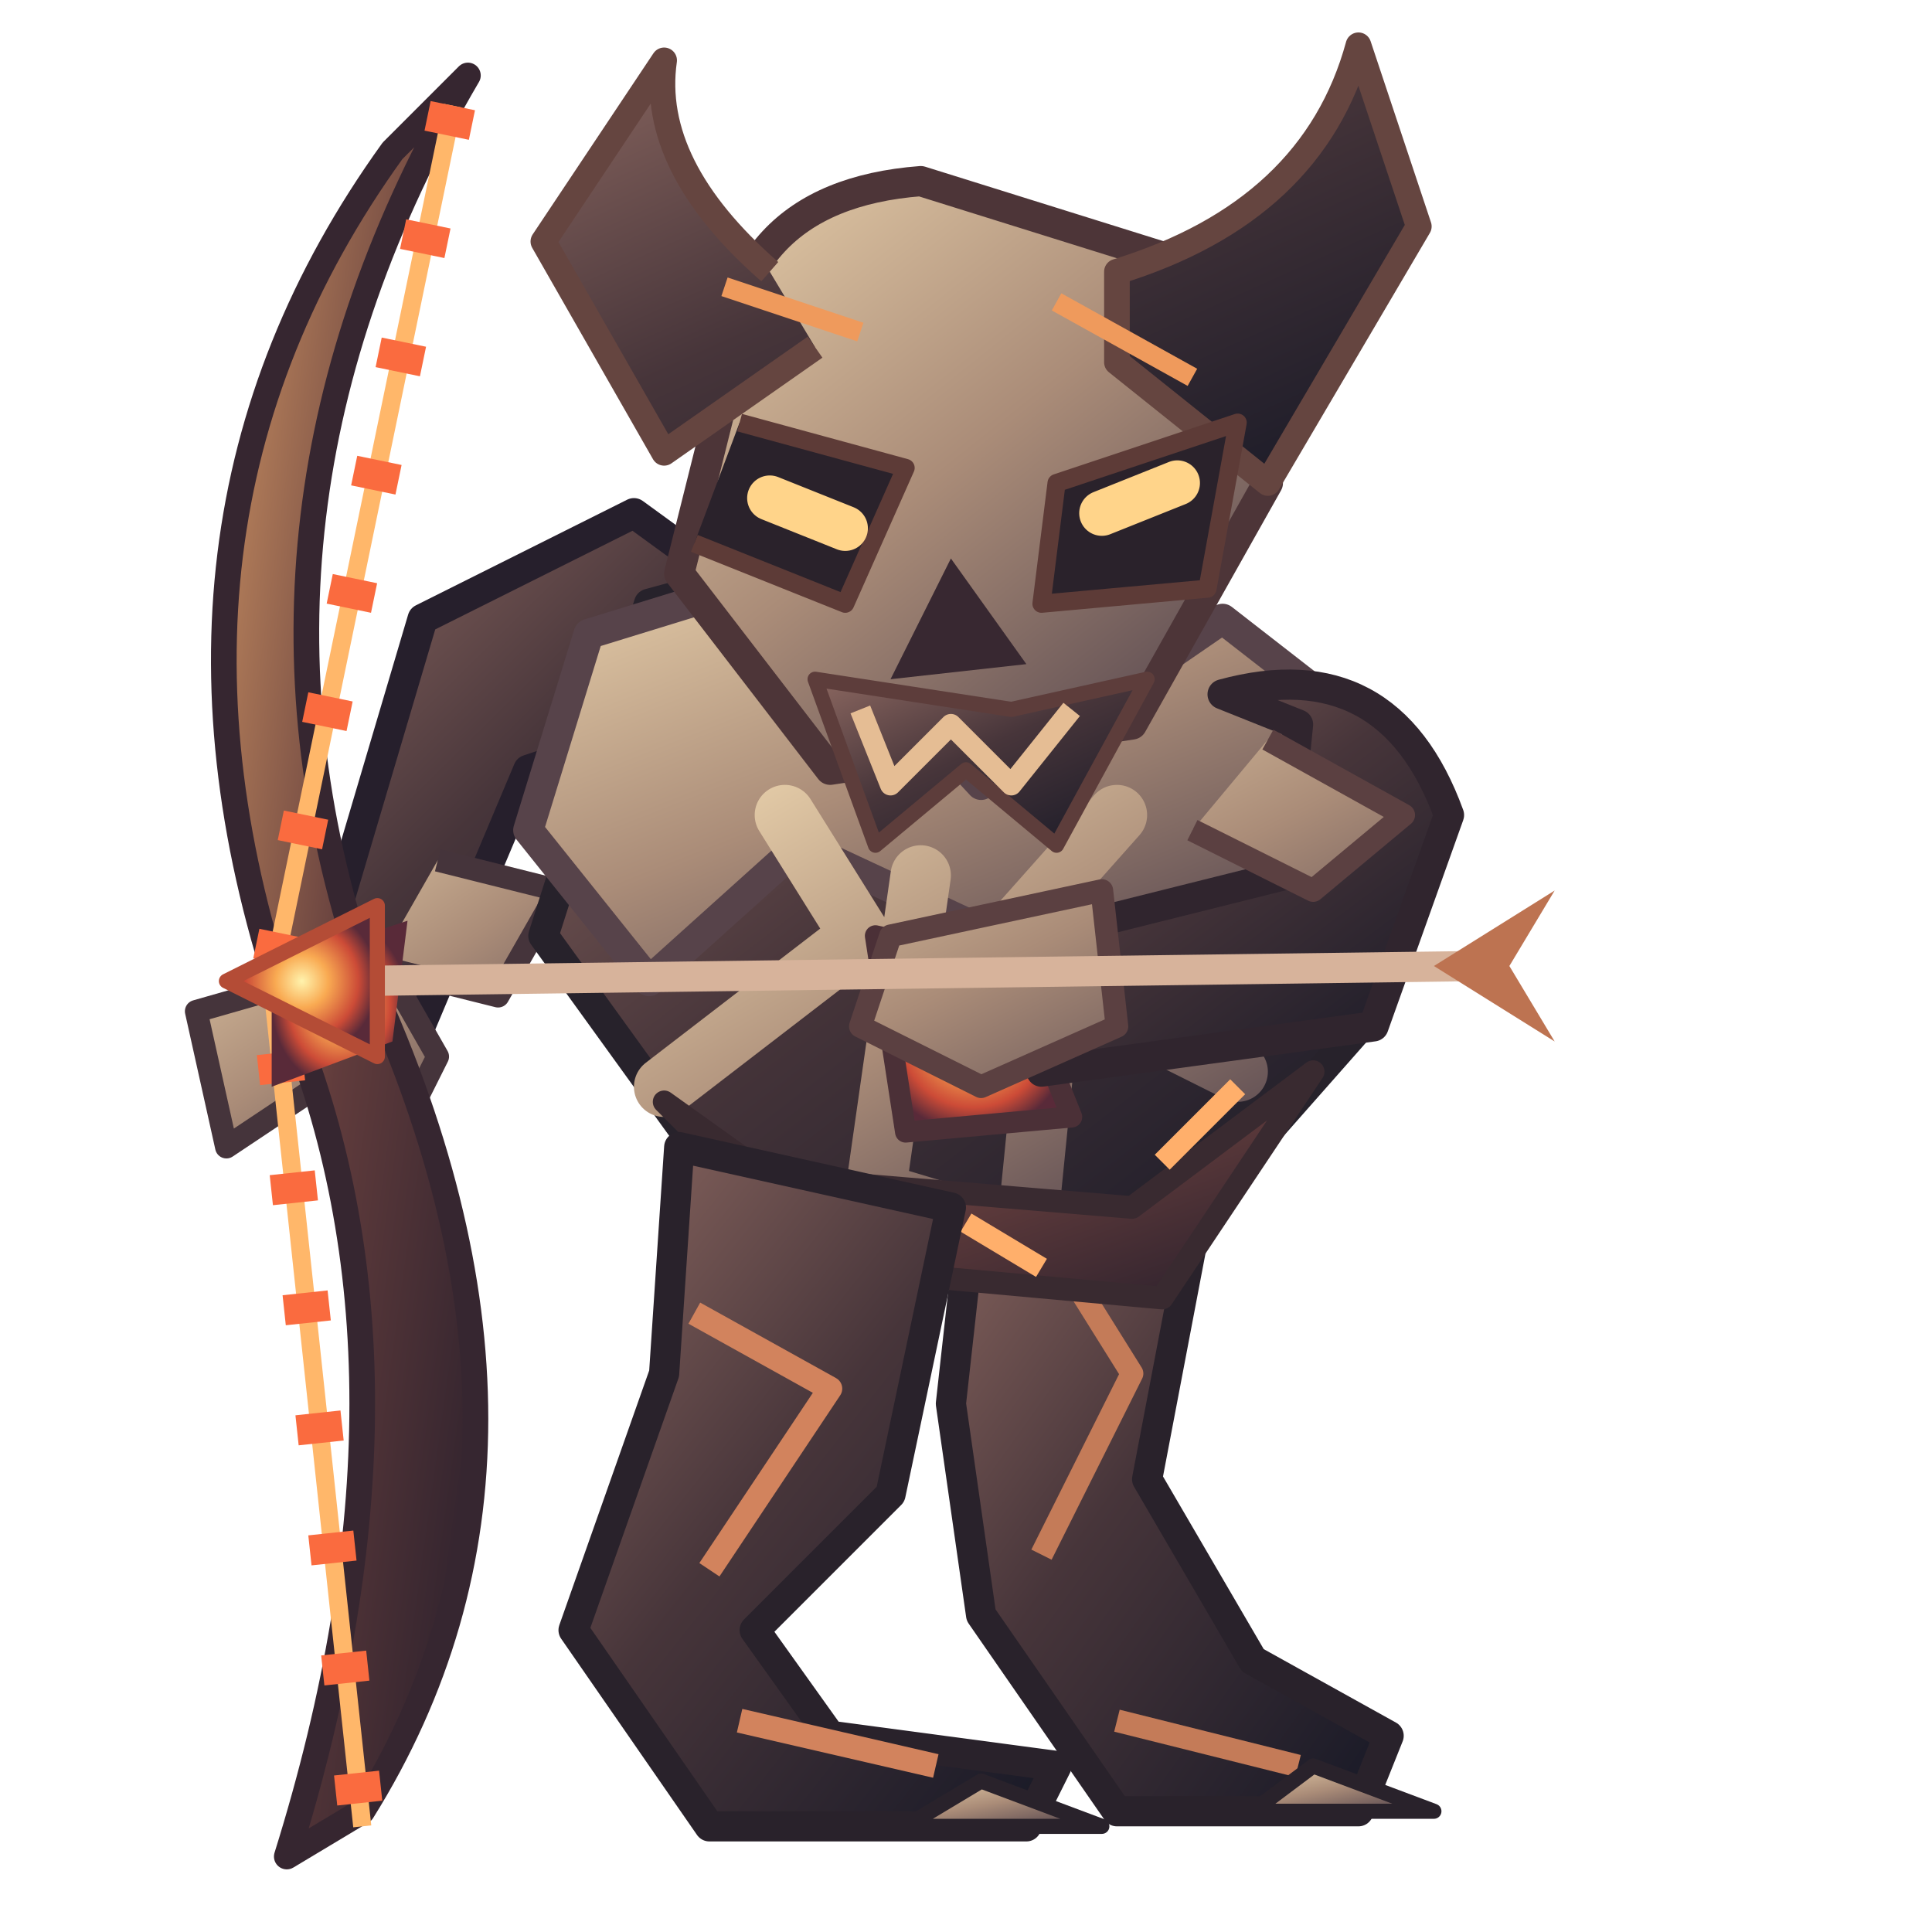
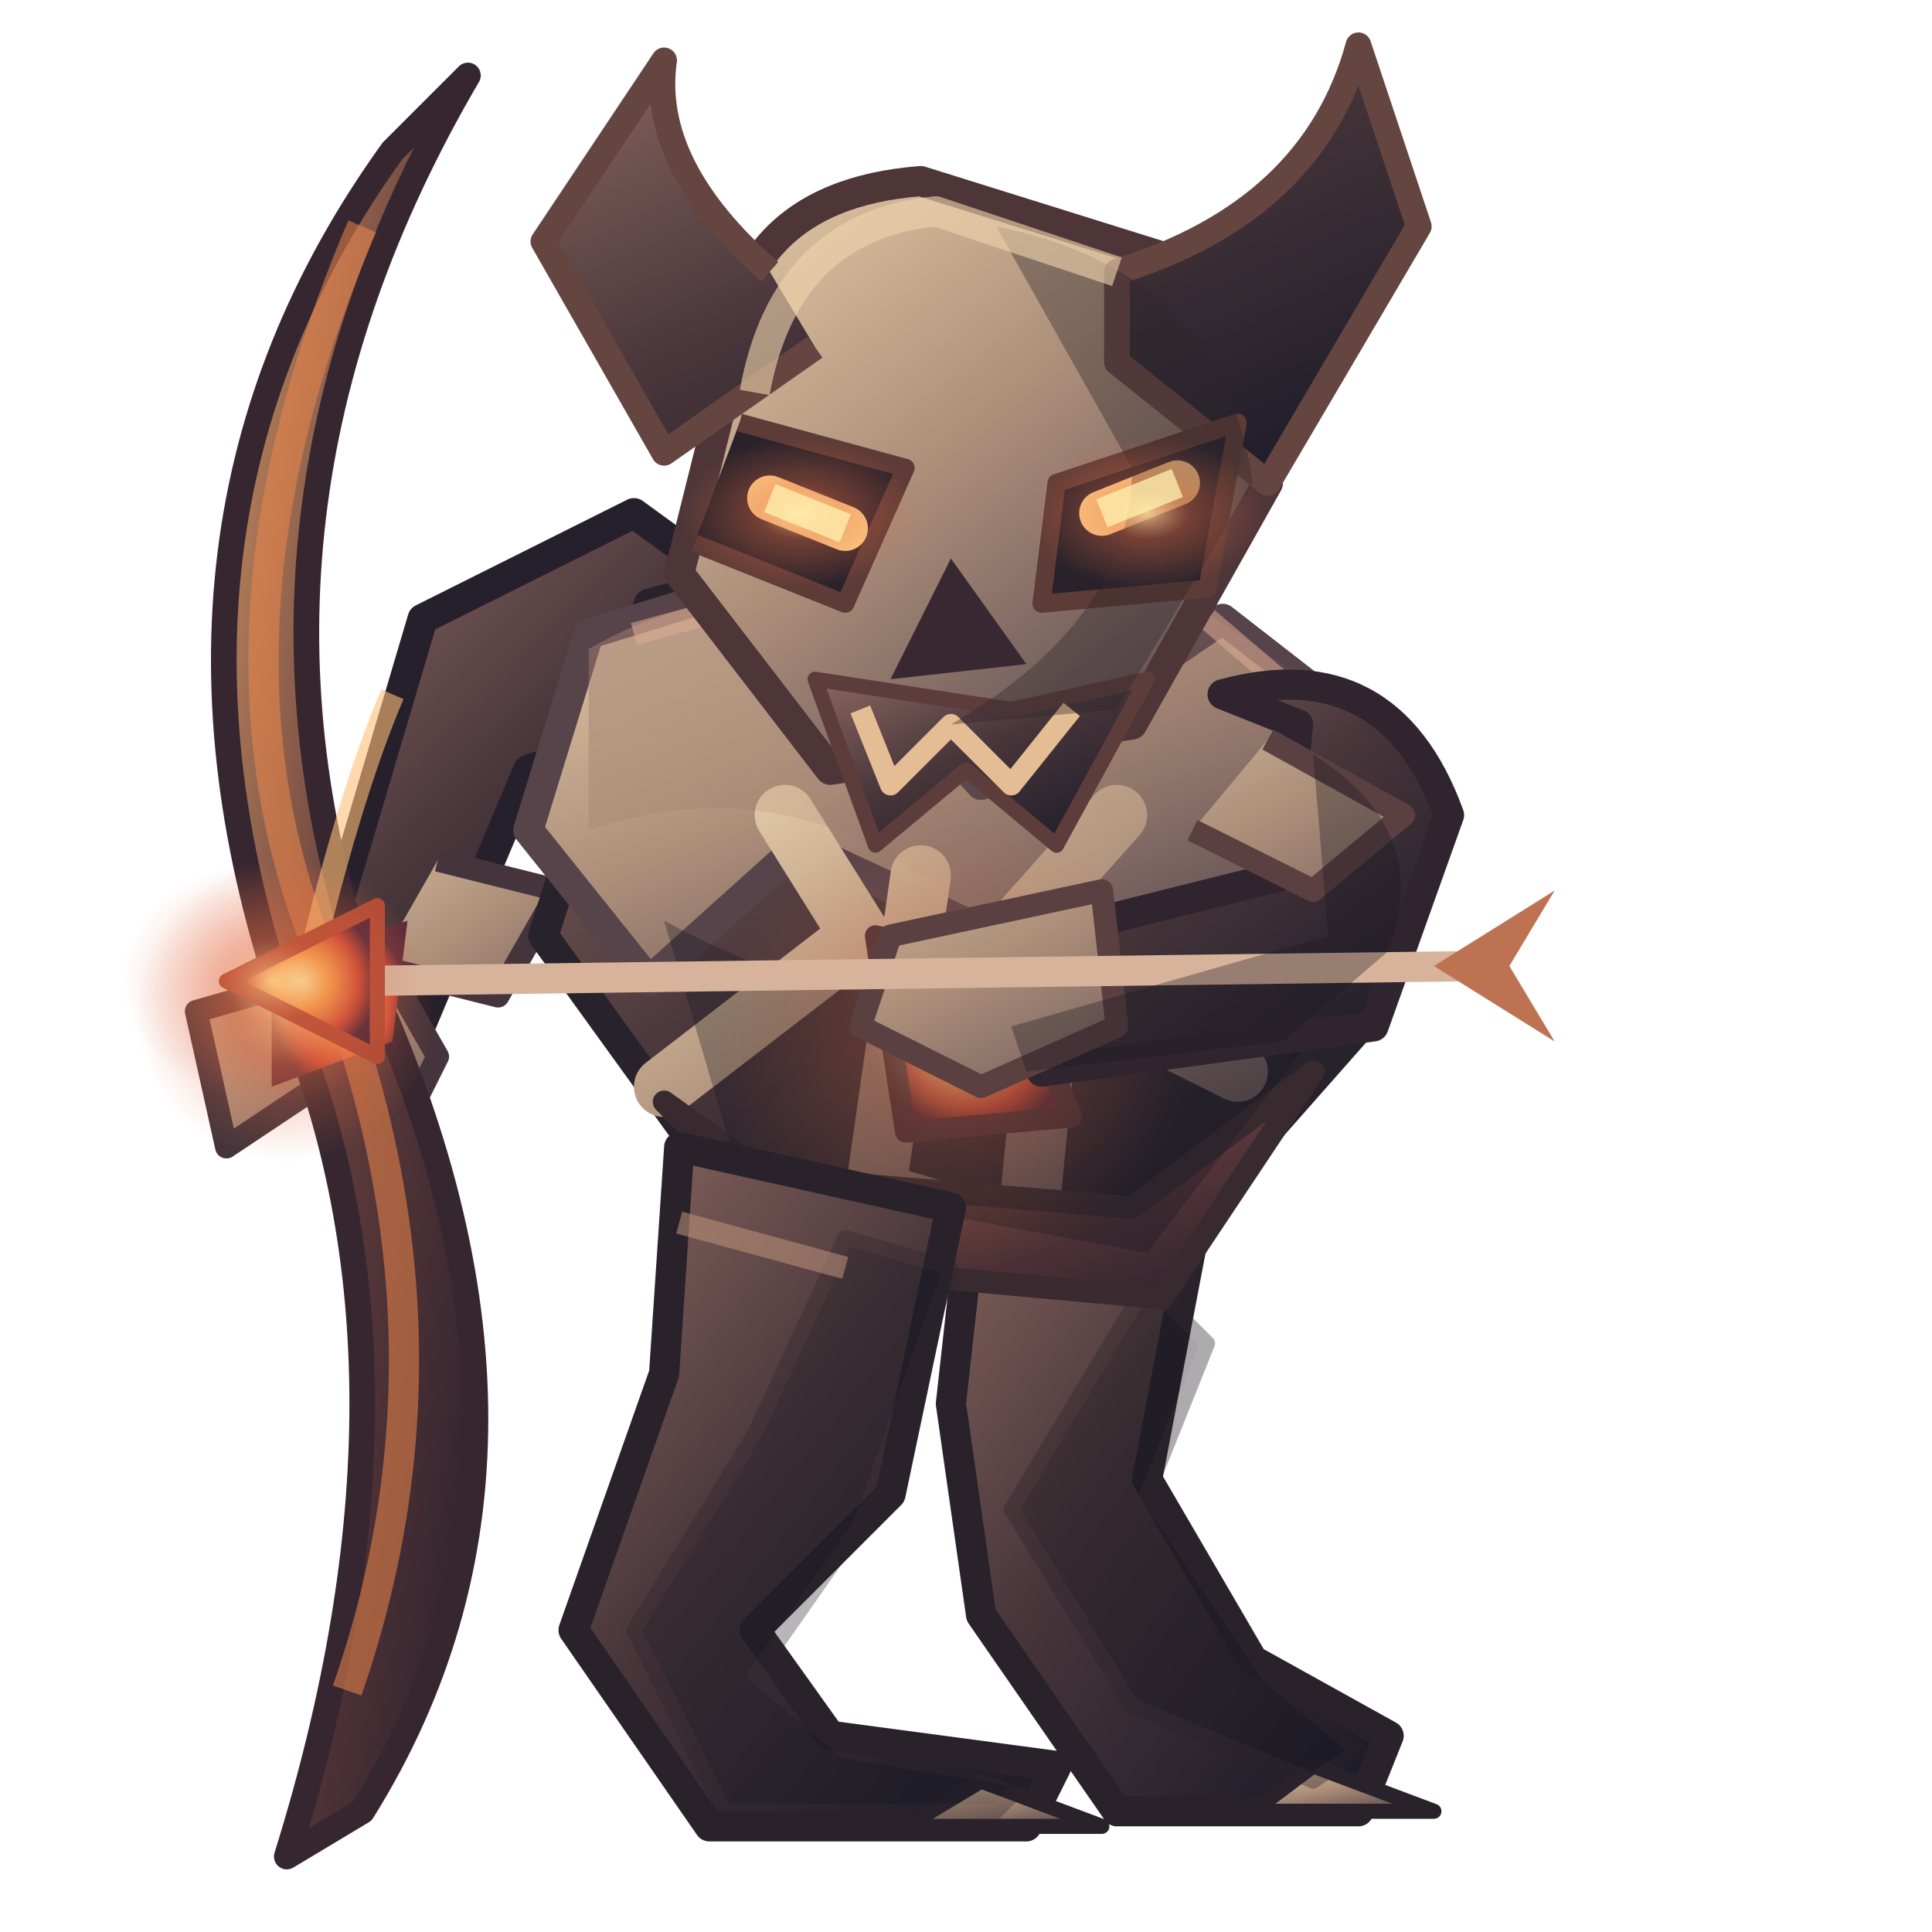
<svg xmlns="http://www.w3.org/2000/svg" viewBox="0 0 128 128">
  <defs>
    <linearGradient id="char" x2=".9" y2="1">
      <stop stop-color="#8b6760" />
      <stop offset=".48" stop-color="#47353a" />
      <stop offset="1" stop-color="#1b1b28" />
    </linearGradient>
    <linearGradient id="bone" x2=".8" y2="1">
      <stop stop-color="#e7cfaa" />
      <stop offset=".52" stop-color="#aa8c78" />
      <stop offset="1" stop-color="#594950" />
    </linearGradient>
    <linearGradient id="bow" x2="1" y2="1">
      <stop stop-color="#d39765" />
      <stop offset=".5" stop-color="#613c3c" />
      <stop offset="1" stop-color="#271e2b" />
    </linearGradient>
    <radialGradient id="fire">
      <stop stop-color="#fff3ad" />
      <stop offset=".35" stop-color="#f9aa52" />
      <stop offset=".75" stop-color="#cc4b37" />
      <stop offset="1" stop-color="#592a39" />
    </radialGradient>
+     <linearGradient id="char-light" x2=".7" y2="1">
+       <stop stop-color="#a58275" stop-opacity=".8" />
+       <stop offset=".6" stop-color="#906b63" stop-opacity=".2" />
+       <stop offset="1" stop-color="#906b63" stop-opacity="0" />
+     </linearGradient>
+     <radialGradient id="ember-halo">
+       <stop stop-color="#ffd89a" stop-opacity=".8" />
+       <stop offset=".35" stop-color="#e26b43" stop-opacity=".4" />
+       <stop offset="1" stop-color="#e26b43" stop-opacity="0" />
+     </radialGradient>
  </defs>
  <g data-part="rear-leg" data-pivot="71 77" data-motion="leg-right" stroke="#29222b" stroke-linejoin="round">
    <path d="M65 75 80 77 76 98 83 110 92 115 90 120H74l-9-13-2-14Z" fill="url(#char)" stroke-width="2" />
-     <path d="m70 83 5 8-6 12m5 11 12 3" fill="none" stroke="#c47b58" stroke-width="1.5" />
    <path d="m87 117 8 3H83Z" fill="url(#bone)" />
+     <path d="m76 85 4 4-4 10 8 12 6 5-3 2-12-5-8-13Z" fill="#14151e" opacity=".38" />
+     <path d="m66 79 8 2" fill="none" stroke="#bc957e" stroke-width="1.5" opacity=".55" />
  </g>
  <g data-part="bow-arm" data-pivot="48 49" data-motion="arm-right" stroke-linejoin="round">
    <path d="M47 47 35 51 27 70l-7-2 8-27 14-7 11 8Z" fill="url(#char)" stroke="#261f2c" stroke-width="2" />
    <path d="m29 57 8 2-4 7-8-2m-5 1-7 2 2 9 6-4 4 6 4-8-4-7Z" fill="url(#bone)" stroke="#45343b" stroke-width="1.5" />
    <path d="M19 67Q8 35 26 10L31 5Q14 34 24 64Q39 96 24 120l-5 3Q29 91 19 67Z" fill="url(#bow)" stroke="#362630" stroke-width="1.7" />
-     <path d="m30 7-12 58 6 56" fill="none" stroke="#ffb76a" stroke-width="1.2" />
-     <path d="m30 7-12 58 6 56" fill="none" stroke="#fa6b3f" stroke-width="3" stroke-dasharray="2 6" />
    <path d="m18 64 9-3-1 8-8 3" fill="url(#fire)" />
+     <path d="M24 15Q12 43 22 65q9 24 1 47" fill="none" stroke="#ed864b" stroke-width="2" opacity=".55" />
+     <circle cx="19" cy="67" r="10" fill="url(#ember-halo)" />
+     <path d="M20 66q3-13 6-20" stroke="#ffbf77" stroke-width="1.6" fill="none" opacity=".6" />
  </g>
  <g data-part="torso" data-pivot="64 58" data-motion="static" stroke-linejoin="round">
    <path d="M43 40 54 37 82 42l9 25-15 17-27-4-13-18Z" fill="url(#char)" stroke="#27222b" stroke-width="2" />
    <path d="M39 42 52 38l13 14 16-11 9 7-6 11-16 4-15-7-10 9-8-10Z" fill="url(#bone)" stroke="#57434a" stroke-width="2" />
    <path d="m52 54 5 8-13 10m30-18-8 9 16 8m-21-13-3 21 10 3 2-20" fill="none" stroke="url(#bone)" stroke-width="4" stroke-linecap="round" />
    <path d="m58 62 9 2 4 10-11 1Z" fill="url(#fire)" stroke="#4b3037" stroke-width="1.4" />
    <path d="m44 73 11 11 22 2 10-15-12 9-24-2Z" fill="url(#bow)" stroke="#392a30" stroke-width="1.5" />
-     <path d="m51 78 6 5m7-2 5 3m8-7 5-5" stroke="#ffaf6b" stroke-width="1.4" />
+     <path d="M44 61q13 7 21 4 13-2 23-9l1 10-13 17-27-5Z" fill="#16151e" opacity=".32" />
+     <path d="M39 43q14-8 25 4 6 2 15-7l9 6q-15 15-27 12-10-7-22-3Z" fill="url(#char-light)" opacity=".75" />
+     <path d="m42 42 11-3 10 8m17-6 7 6" stroke="#dcac91" stroke-width="1.5" opacity=".55" fill="none" />
+     <ellipse cx="63" cy="69" rx="16" ry="15" fill="url(#ember-halo)" opacity=".6" />
  </g>
  <g data-part="front-leg" data-pivot="52 78" data-motion="leg-left" stroke="#29222b" stroke-linejoin="round">
    <path d="m45 76 18 4-4 19-9 9 5 7 15 2-2 4H47l-9-13 6-17Z" fill="url(#char)" stroke-width="2" />
-     <path d="m46 87 9 5-8 12m2 10 13 3" fill="none" stroke="#d2835d" stroke-width="1.6" />
    <path d="m65 118 8 3H60Z" fill="url(#bone)" />
+     <path d="m56 82 7 2-6 17-7 10 6 5 12 2-2 2H48l-6-12 8-13Z" fill="#12151f" opacity=".33" />
+     <path d="m45 81 11 3" stroke="#be937a" stroke-width="1.5" opacity=".55" />
  </g>
  <g data-part="arrow-arm" data-pivot="84 48" data-motion="arm-left" stroke-linejoin="round">
    <path d="M81 46q11-3 15 8l-5 14-22 3-4-8 20-5 1-10Z" fill="url(#char)" stroke="#30252e" stroke-width="2" />
    <path d="m84 49 9 5-6 5-8-4m-6 4 1 9-9 4-8-4 2-6Z" fill="url(#bone)" stroke="#5b4041" stroke-width="1.5" />
    <path d="M98 64 23 65" stroke="#d7b39b" stroke-width="2" />
    <path d="m15 65 10-5v10Z" fill="url(#fire)" stroke="#b44c36" stroke-width="1" />
    <path d="m95 64 8-5-3 5 3 5Z" fill="#bd7351" />
+     <path d="M87 50q8 5 5 13l-7 6-17 2-1-3 21-6Z" fill="#1b1821" opacity=".34" />
+     <ellipse cx="18" cy="65" rx="10" ry="8" fill="url(#ember-halo)" opacity=".8" />
  </g>
  <g data-part="skull" data-pivot="66 31" data-motion="static" stroke-linejoin="round">
    <path d="M48 26Q48 13 61 12l16 5 7 15-9 16-20 3-10-13Z" fill="url(#bone)" stroke="#4d3538" stroke-width="2" />
    <path d="M51 18Q43 11 44 4l-8 12 8 14 10-7m20-5Q87 14 90 3l4 12-10 17-10-8Z" fill="url(#char)" stroke="#654540" stroke-width="1.7" />
    <path d="M49 28 60 31l-4 9-10-4m24-4 12-4-2 11-11 1Z" fill="#2a222b" stroke="#5d3b37" stroke-width="1.2" />
    <path d="m51 33 5 2m17-1 5-2" stroke="#ffd48a" stroke-width="3" stroke-linecap="round" />
    <path d="m63 37-4 8 9-1Z" fill="#382831" />
    <path d="m54 45 4 11 6-5 6 5 6-11-9 2Z" fill="url(#char)" stroke="#5d3d3b" stroke-width="1" />
    <path d="m57 47 2 5 4-4 4 4 4-5" fill="none" stroke="#e5bd94" stroke-width="1.4" />
-     <path d="m48 19 9 3m13-2 9 5" stroke="#ef9a5c" stroke-width="1.3" />
+     <path d="M66 15q15 3 17 17l-9 15-11 1q12-7 12-17Z" fill="#2c242a" opacity=".38" />
+     <path d="M50 26q2-11 12-12l12 4" stroke="#f1d4ac" stroke-width="2" opacity=".62" fill="none" />
+     <ellipse cx="53" cy="34" rx="8" ry="5" fill="url(#ember-halo)" />
+     <ellipse cx="76" cy="34" rx="8" ry="5" fill="url(#ember-halo)" />
+     <path d="m51 33 5 2m17-1 5-2" stroke="#fff1b0" stroke-width="2" opacity=".75" />
  </g>
</svg>
